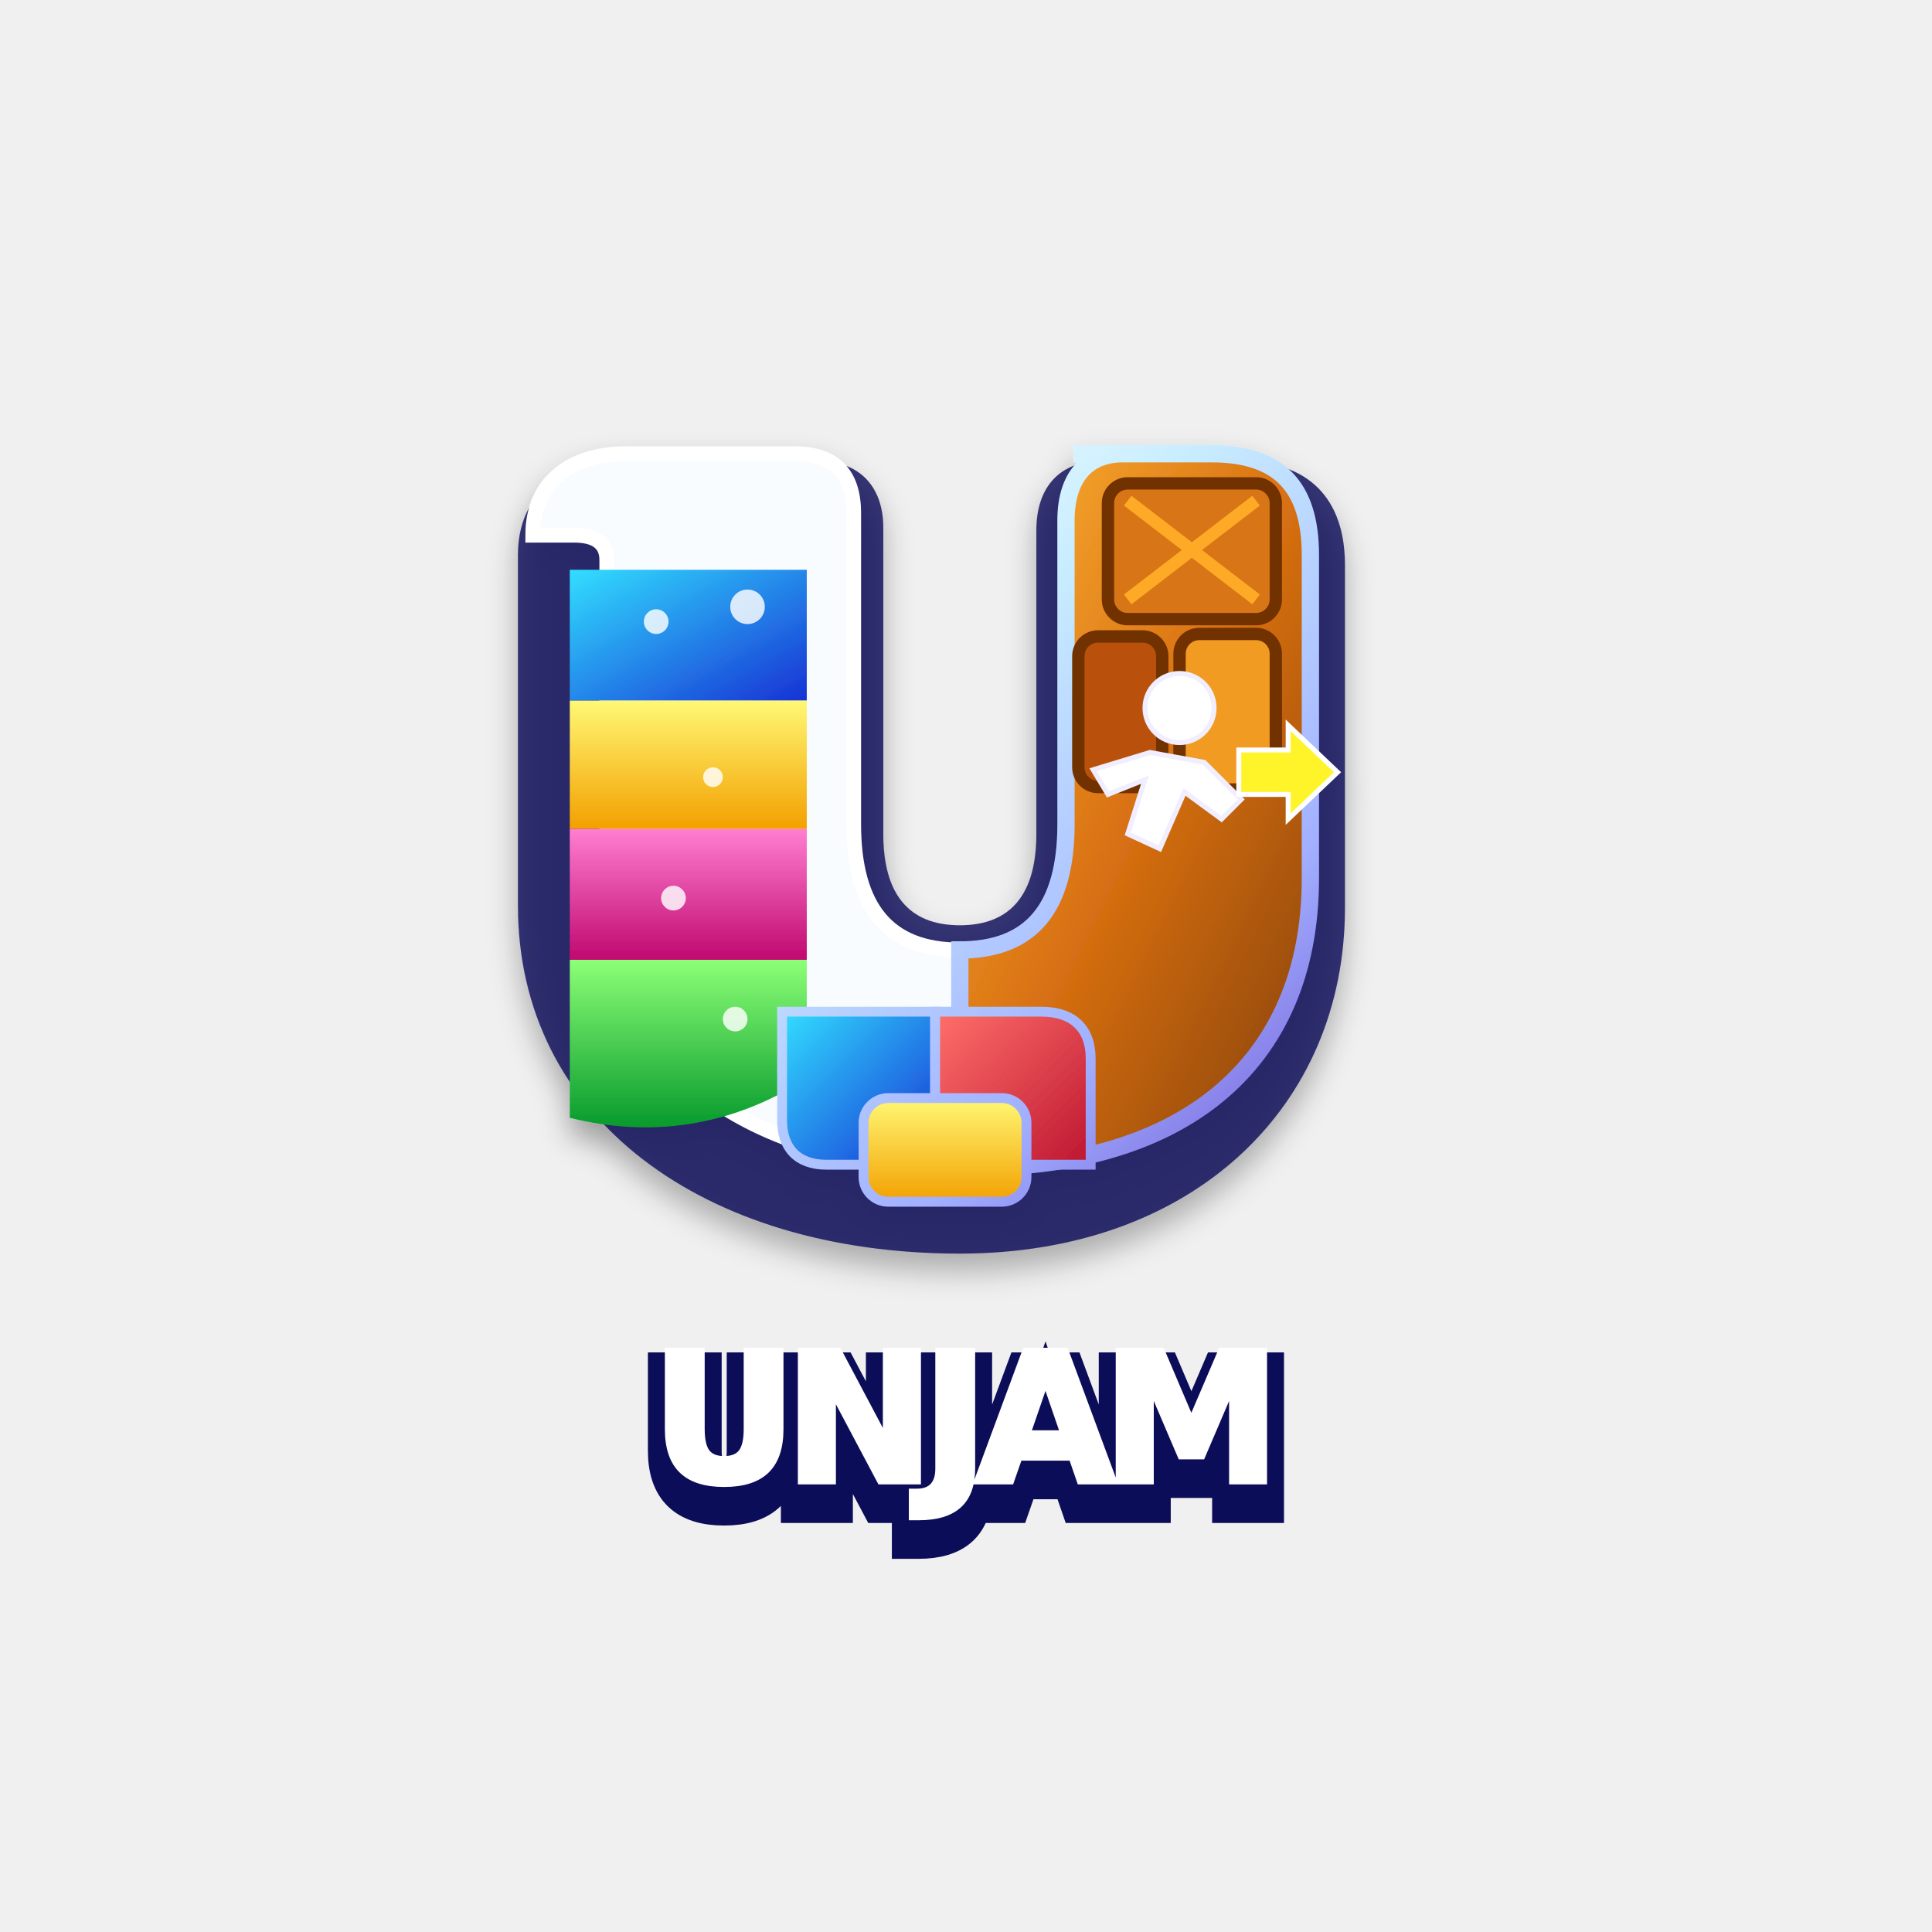
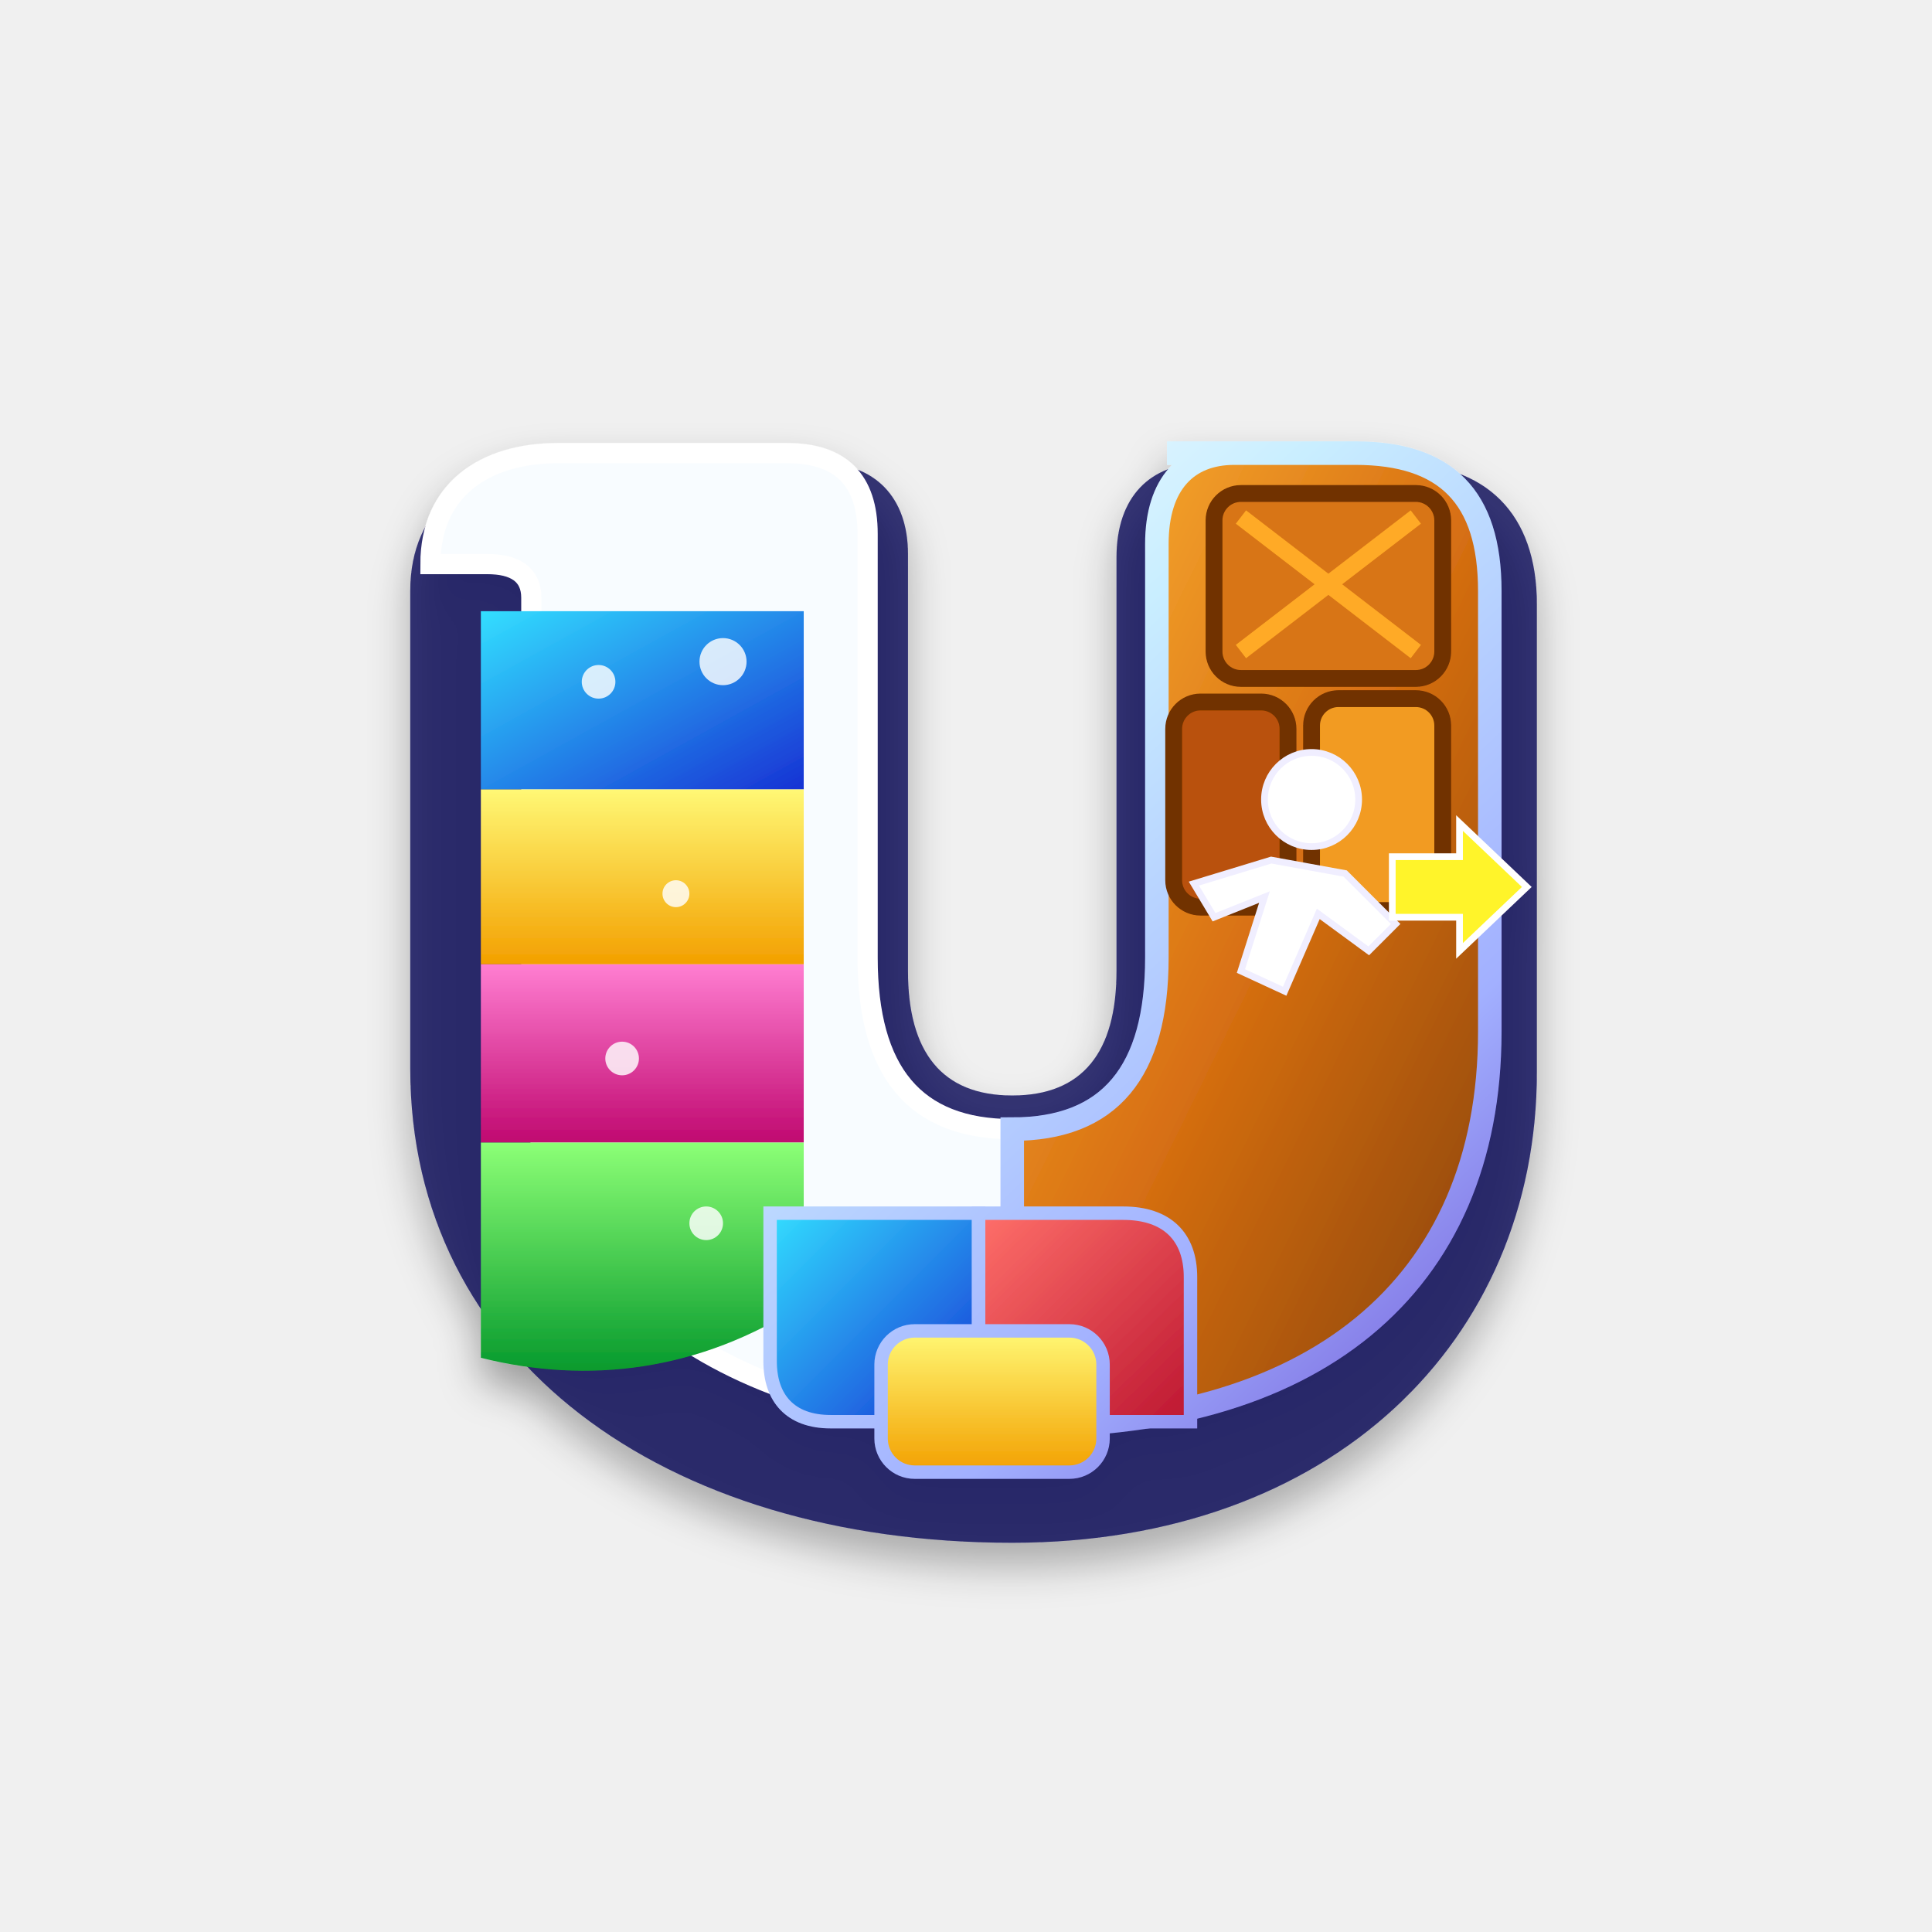
<svg xmlns="http://www.w3.org/2000/svg" width="432" height="432" viewBox="0 0 432 432">
  <defs>
    <linearGradient id="rim" x1="90" y1="64" x2="340" y2="330" gradientUnits="userSpaceOnUse">
      <stop stop-color="#FFFFFF" />
      <stop offset=".3" stop-color="#C9EEFF" />
      <stop offset=".72" stop-color="#A2B0FF" />
      <stop offset="1" stop-color="#6F55D5" />
    </linearGradient>
    <linearGradient id="blue" x1="0" y1="0" x2="1" y2="1">
      <stop stop-color="#32DEFF" />
      <stop offset="1" stop-color="#1732D4" />
    </linearGradient>
    <linearGradient id="yellow" x1="0" y1="0" x2="0" y2="1">
      <stop stop-color="#FFF875" />
      <stop offset="1" stop-color="#F3A000" />
    </linearGradient>
    <linearGradient id="pink" x1="0" y1="0" x2="0" y2="1">
      <stop stop-color="#FF7ED1" />
      <stop offset="1" stop-color="#C00970" />
    </linearGradient>
    <linearGradient id="green" x1="0" y1="0" x2="0" y2="1">
      <stop stop-color="#8CFF76" />
      <stop offset="1" stop-color="#079A2D" />
    </linearGradient>
    <linearGradient id="red" x1="0" y1="0" x2="1" y2="1">
      <stop stop-color="#FF706A" />
      <stop offset="1" stop-color="#BD1631" />
    </linearGradient>
    <linearGradient id="wood" x1="0" y1="0" x2="1" y2="1">
      <stop stop-color="#FFB737" />
      <stop offset=".5" stop-color="#D87012" />
      <stop offset="1" stop-color="#844007" />
    </linearGradient>
    <filter id="s" x="-30%" y="-30%" width="160%" height="180%">
      <feGaussianBlur in="SourceAlpha" stdDeviation="6" />
      <feOffset dy="7" />
      <feComponentTransfer>
        <feFuncA type="linear" slope=".35" />
      </feComponentTransfer>
      <feMerge>
        <feMergeNode />
        <feMergeNode in="SourceGraphic" />
      </feMerge>
    </filter>
  </defs>
-   <g id="AdaptiveSafeZone" transform="translate(216 216) scale(.69) translate(-216 -216)">
-     <g transform="translate(42 38) scale(.80)" filter="url(#s)">
+   <g id="AdaptiveSafeZone" transform="translate(216 216) scale(.94) translate(-216 -216)">
+     <g transform="translate(55 82) scale(.80)" filter="url(#s)">
      <path d="M36 48c0-25 18-38 43-38h79c16 0 26 10 26 27v124c0 24 10 37 31 37s31-13 31-37V38c0-18 10-28 26-28h57c27 0 42 15 42 42v139c0 80-61 140-156 140C111 331 36 276 36 190V48z" fill="#0C075A" opacity=".82" transform="translate(0 8)" />
      <path d="M42 48c0-22 16-33 38-33h68c16 0 24 8 24 24v126c0 34 14 51 43 51v88c-85 0-143-43-143-108V58c0-7-5-10-13-10H42z" fill="#F8FCFF" stroke="#FFFFFF" stroke-width="6" />
      <path d="M57 62h96v53H57z" fill="url(#blue)" />
      <path d="M57 115h96v52H57z" fill="url(#yellow)" />
      <path d="M57 167h96v53H57z" fill="url(#pink)" />
      <path d="M57 220h96v48c-31 20-64 24-96 16z" fill="url(#green)" />
      <g fill="#FFF" opacity=".82">
        <circle cx="92" cy="83" r="5" />
        <circle cx="129" cy="77" r="7" />
        <circle cx="115" cy="146" r="4" />
        <circle cx="99" cy="195" r="5" />
        <circle cx="124" cy="244" r="5" />
      </g>
      <path d="M261 15h56c27 0 40 13 40 41v131c0 76-53 119-142 117v-88c29 0 43-17 43-51V42c0-18 9-27 23-27z" fill="url(#wood)" stroke="url(#rim)" stroke-width="7" />
      <rect x="275" y="27" width="68" height="55" rx="8" fill="#D87512" stroke="#713000" stroke-width="5" />
      <path d="M283 34l52 40m0-40l-52 40" stroke="#FFAA28" stroke-width="5" />
      <rect x="263" y="89" width="34" height="61" rx="8" fill="#B95108" stroke="#713000" stroke-width="5" />
      <rect x="304" y="88" width="39" height="63" rx="8" fill="#F29B20" stroke="#713000" stroke-width="5" />
      <g fill="#FFF" stroke="#F0EEFF" stroke-width="2">
        <circle cx="304" cy="118" r="14" />
        <path d="M292 136l22 4 15 15-8 8-15-11-10 23-13-6 7-22-15 6-6-10z" />
      </g>
      <path d="M328 135h20v-10l20 19-20 19v-10h-20z" fill="#FFF429" stroke="#FFF" stroke-width="2" />
      <g stroke="url(#rim)" stroke-width="4">
        <path d="M143 241h62v62h-44c-12 0-18-7-18-18z" fill="url(#blue)" />
        <path d="M205 241h43c13 0 20 7 20 19v43h-63z" fill="url(#red)" />
        <rect x="176" y="276" width="66" height="42" rx="10" fill="url(#yellow)" />
      </g>
    </g>
-     <text x="216" y="390" text-anchor="middle" font-family="Arial Black, DejaVu Sans, sans-serif" font-weight="900" font-size="58" letter-spacing="-4" fill="#0C0D59" stroke="#0C0D59" stroke-width="13">UNJAM</text>
-     <text x="216" y="383" text-anchor="middle" font-family="Arial Black, DejaVu Sans, sans-serif" font-weight="900" font-size="58" letter-spacing="-4" fill="#FFFFFF" stroke="#FFFFFF" stroke-width="2">UNJAM</text>
  </g>
</svg>
